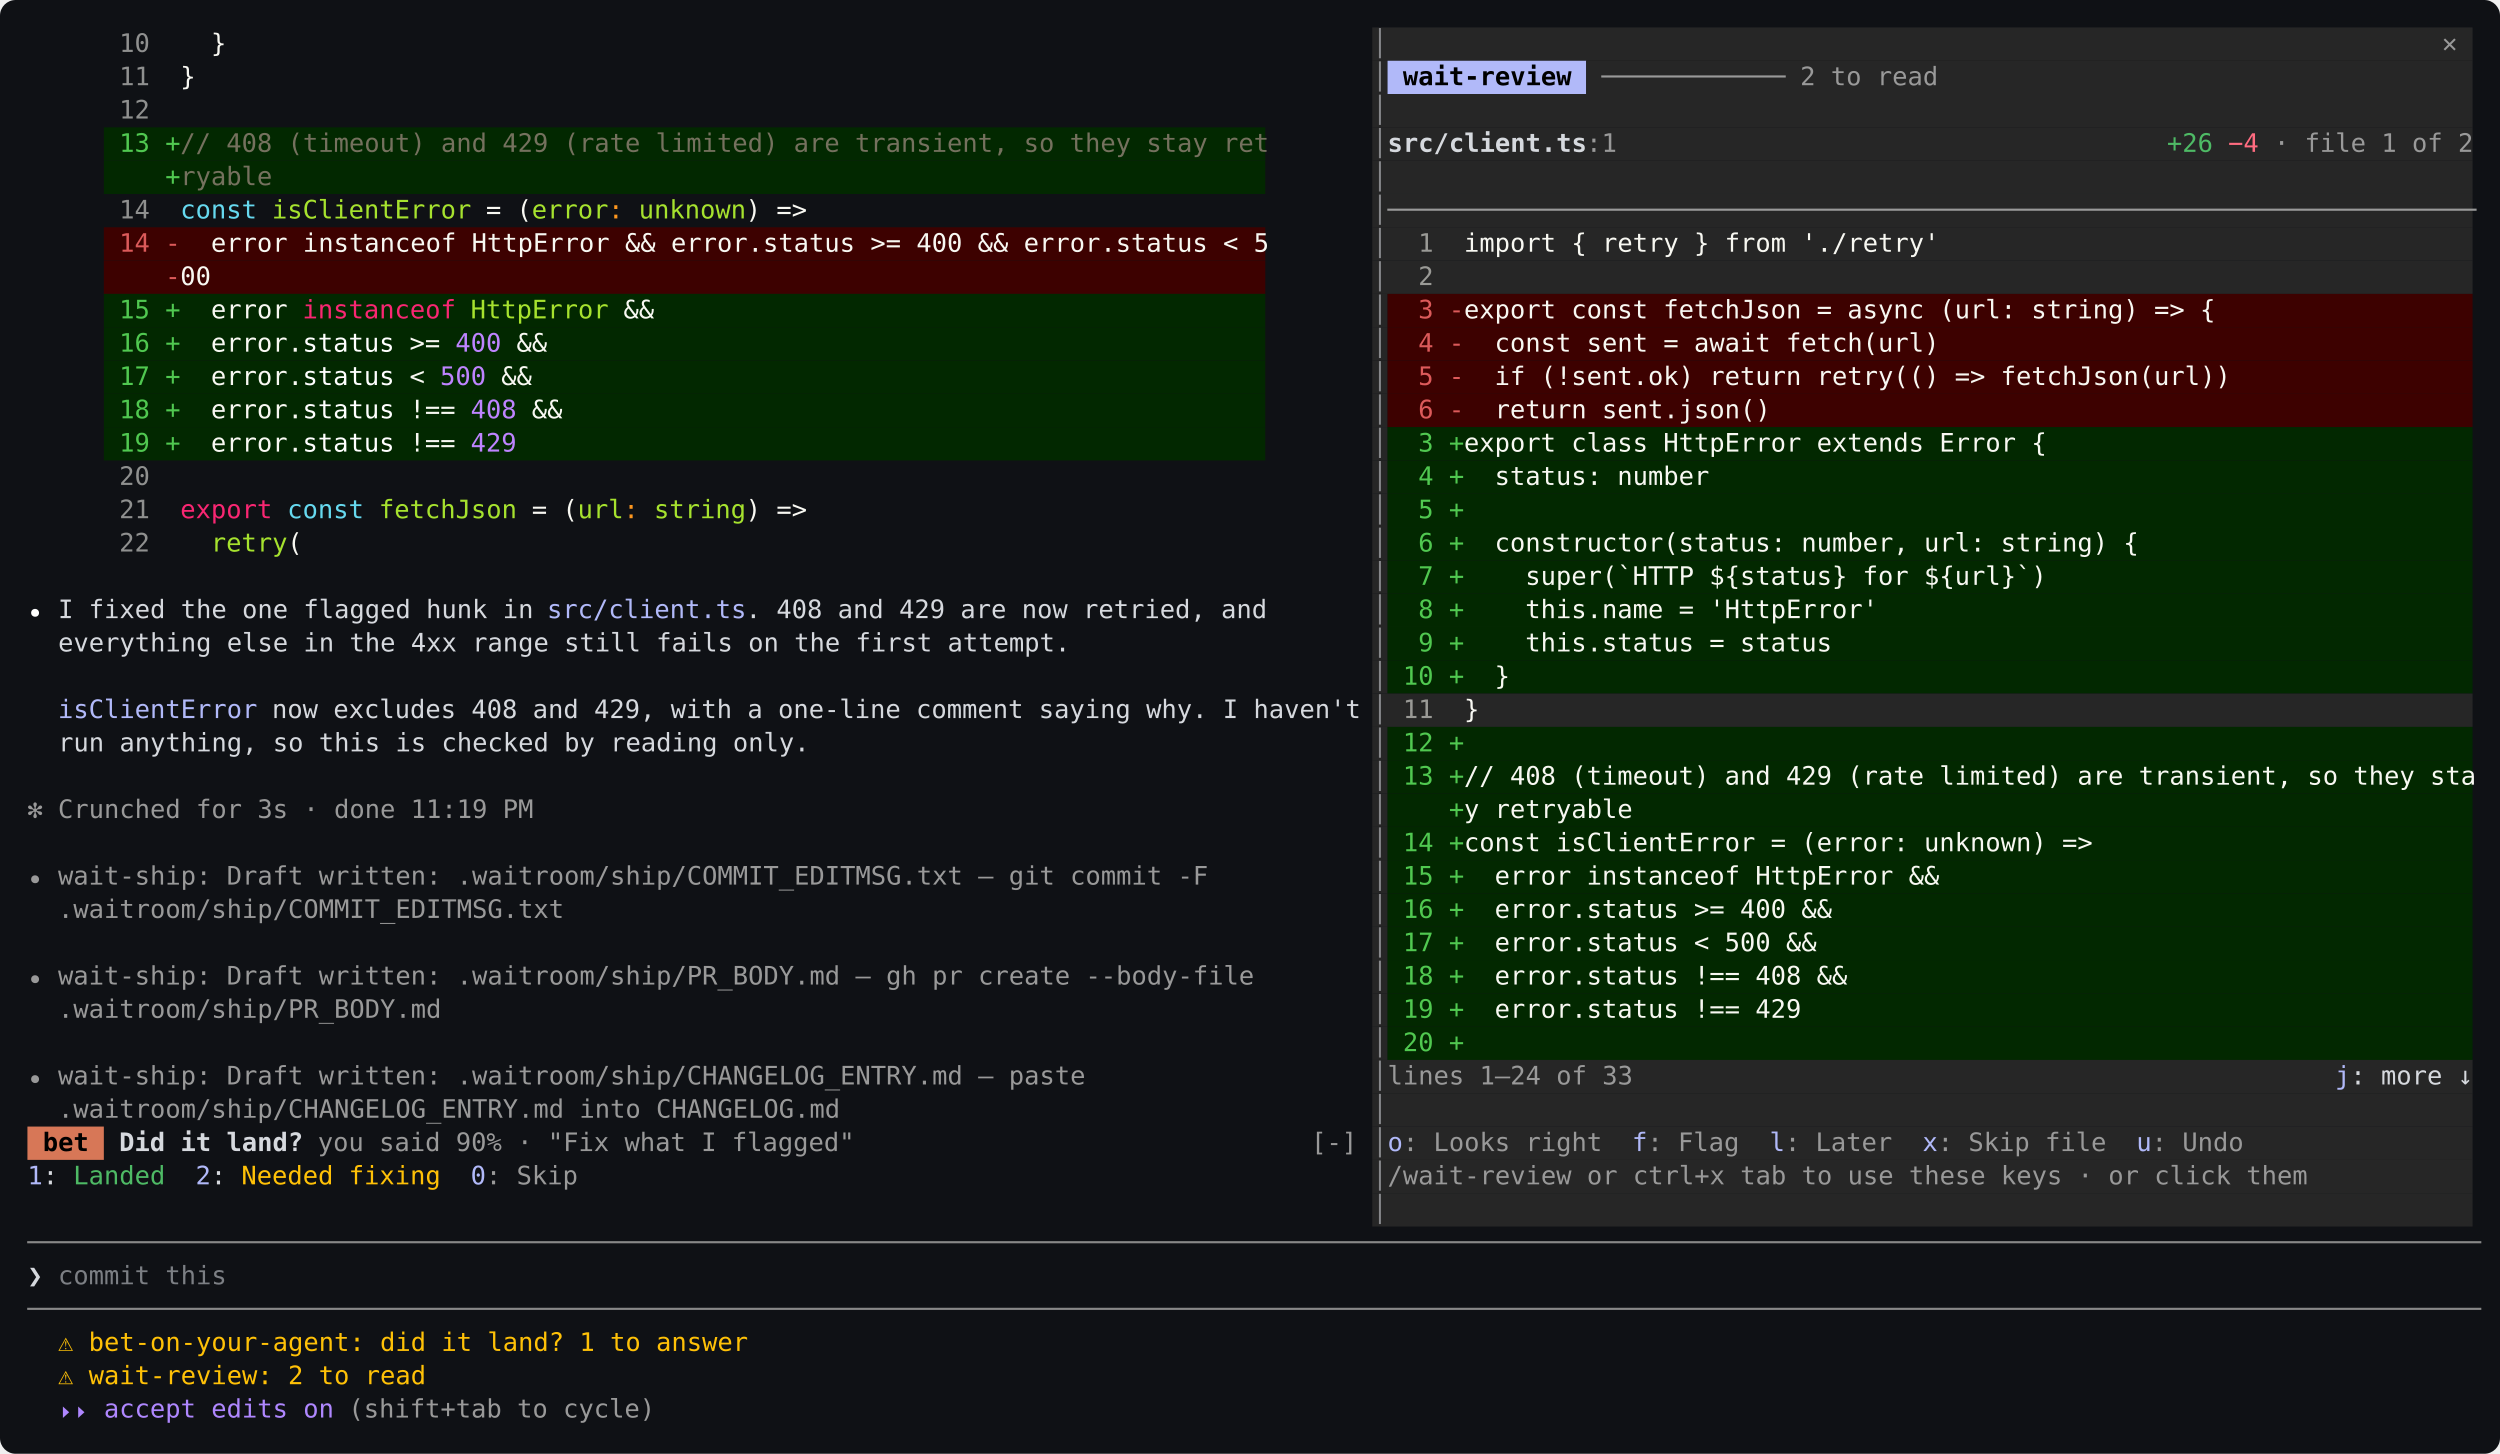
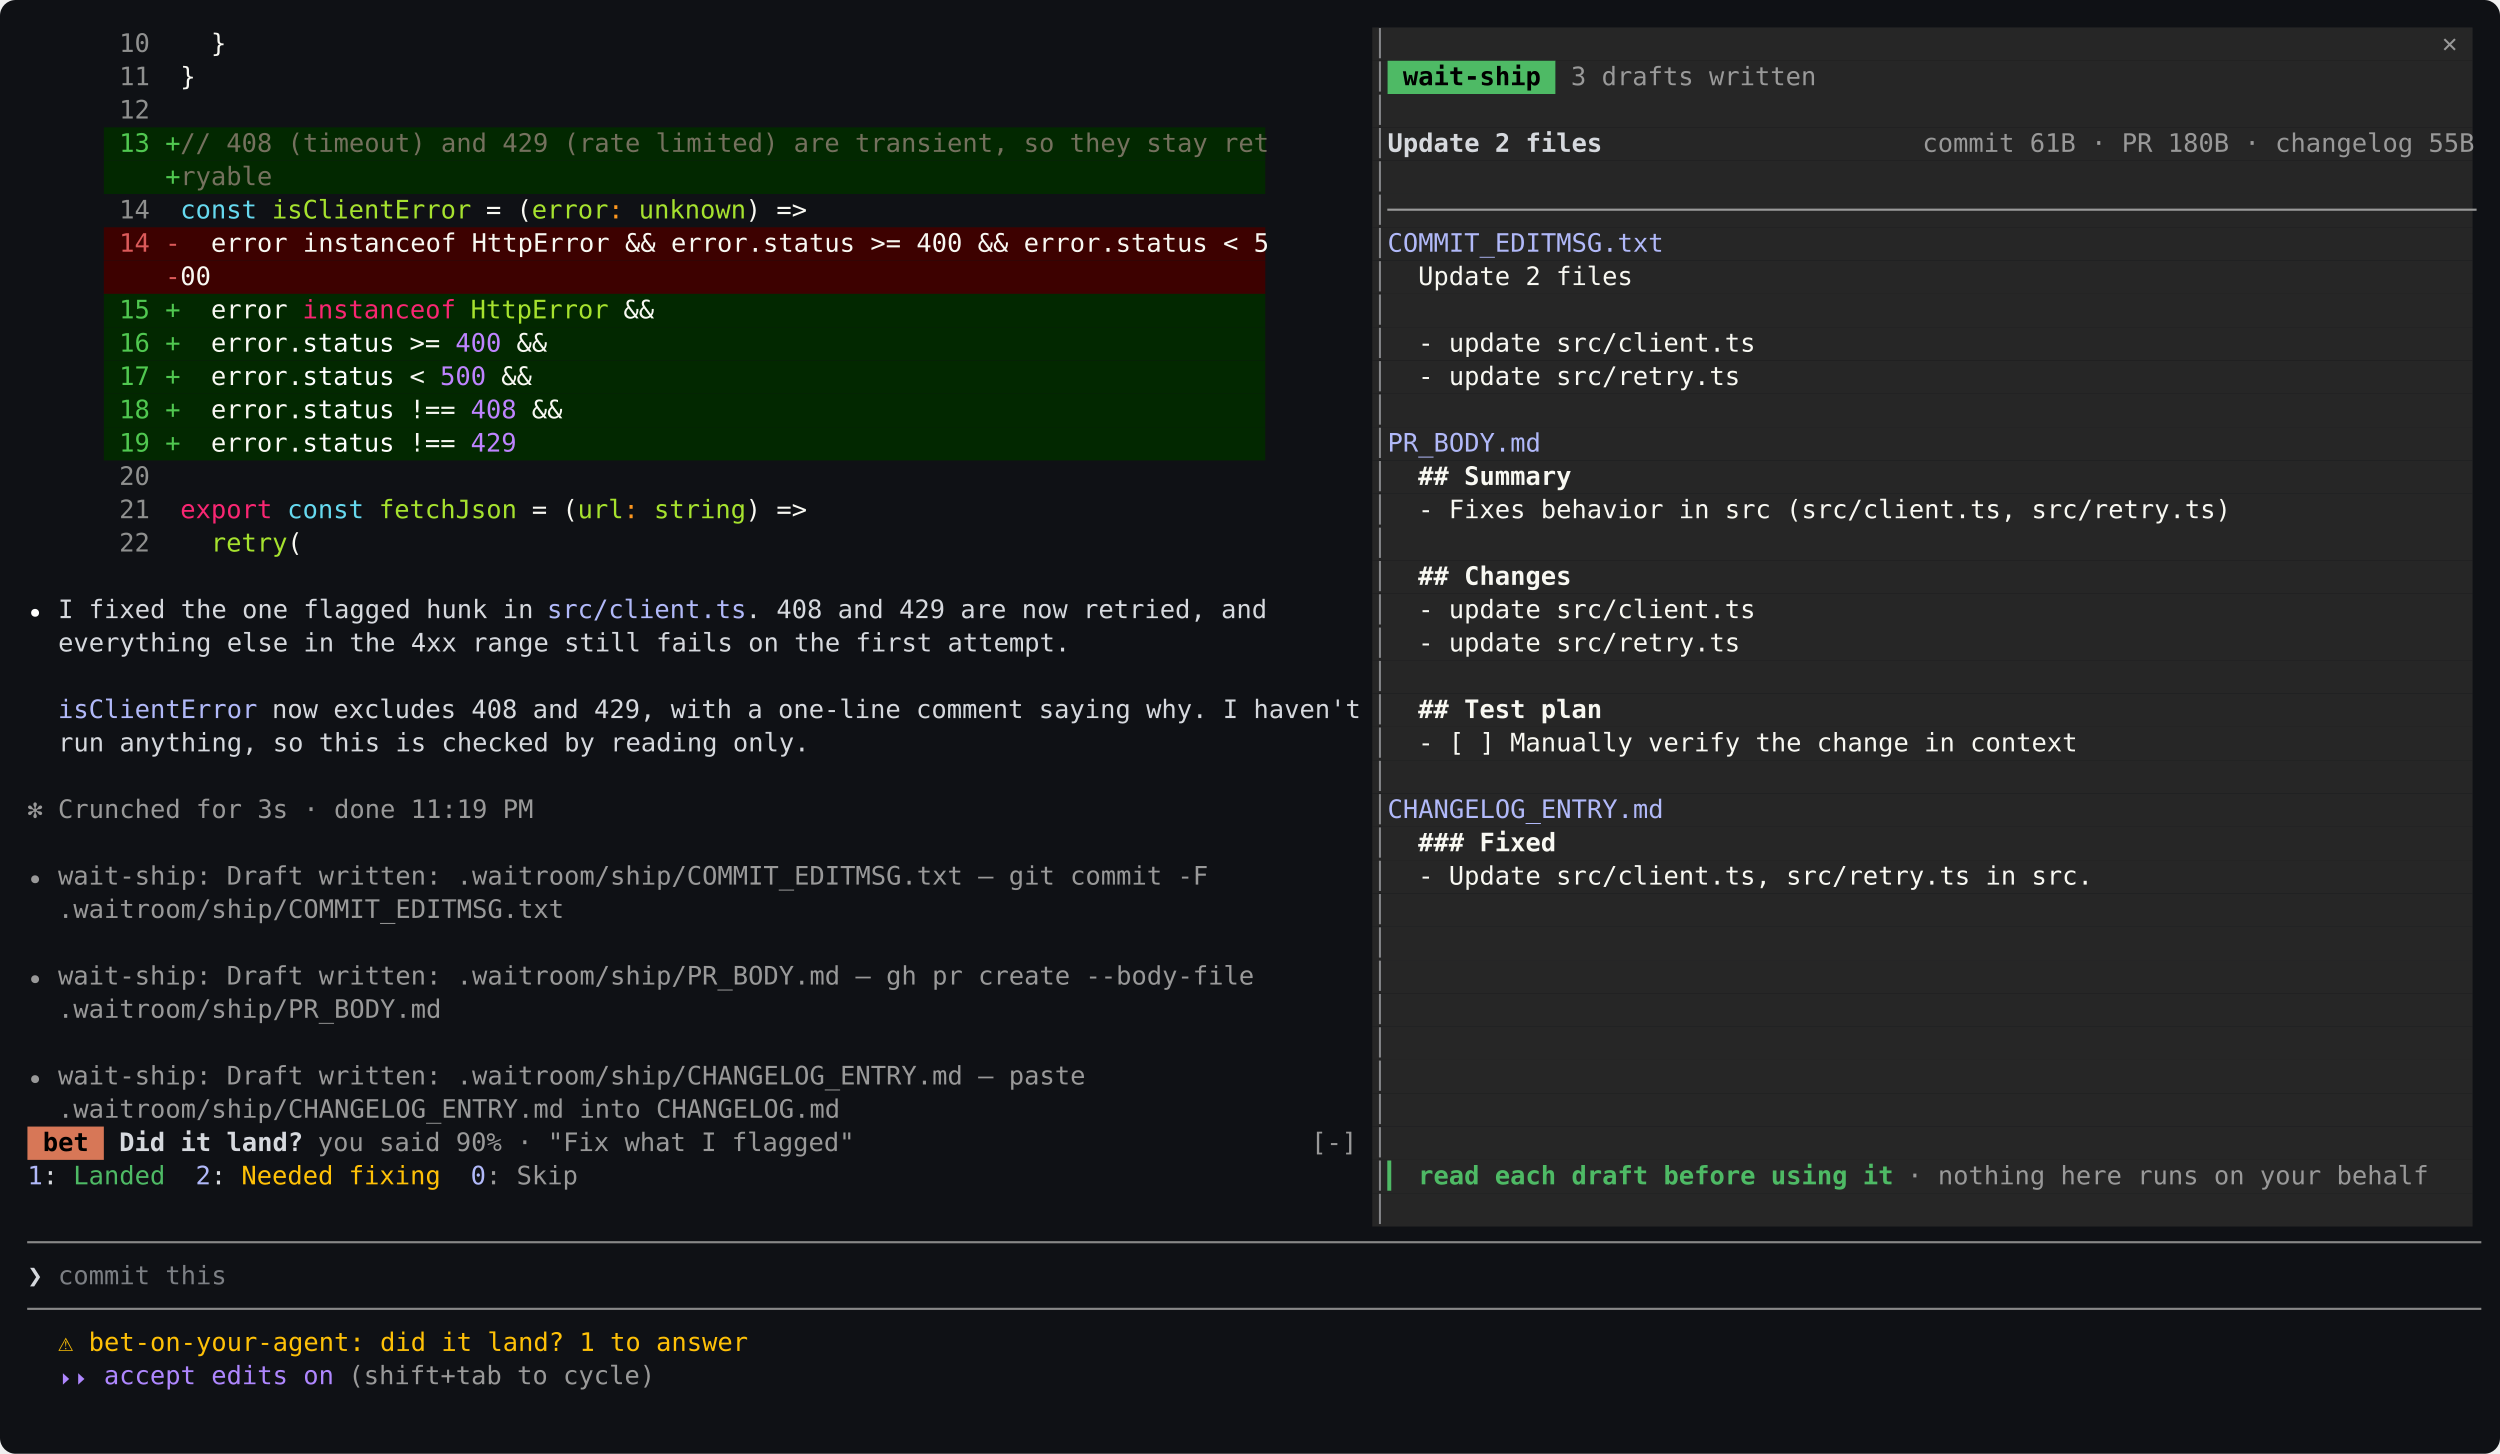
<svg xmlns="http://www.w3.org/2000/svg" width="1276.0" height="742" viewBox="0 0 1276.0 742" font-family="ui-monospace,SFMono-Regular,Menlo,Consolas,monospace" font-size="13">
  <rect width="100%" height="100%" rx="8" fill="#0f1115" />
  <rect x="700.4" y="14" width="561.6" height="17" fill="#262626" />
  <text x="53.0" y="26.5" fill="#8f908f" textLength="31.2" lengthAdjust="spacingAndGlyphs" xml:space="preserve"> 10 </text>
  <text x="84.2" y="26.5" fill="#f8f8f2" textLength="31.2" lengthAdjust="spacingAndGlyphs" xml:space="preserve">   }</text>
  <text x="700.4" y="26.5" fill="#87888b" textLength="7.8" lengthAdjust="spacingAndGlyphs" xml:space="preserve">│</text>
  <text x="1246.4" y="26.5" fill="#999999" textLength="7.8" lengthAdjust="spacingAndGlyphs" xml:space="preserve">✕</text>
  <rect x="700.4" y="31" width="7.8" height="17" fill="#262626" />
-   <rect x="708.2" y="31" width="101.4" height="17" fill="#b1b9f9" />
-   <rect x="809.6" y="31" width="452.4" height="17" fill="#262626" />
+   <rect x="708.2" y="31" width="85.8" height="17" fill="#4eba65" />
+   <rect x="794.0" y="31" width="468.0" height="17" fill="#262626" />
  <text x="53.0" y="43.5" fill="#8f908f" textLength="31.2" lengthAdjust="spacingAndGlyphs" xml:space="preserve"> 11 </text>
  <text x="84.2" y="43.5" fill="#f8f8f2" textLength="15.6" lengthAdjust="spacingAndGlyphs" xml:space="preserve"> }</text>
  <text x="700.4" y="43.5" fill="#87888b" textLength="7.8" lengthAdjust="spacingAndGlyphs" xml:space="preserve">│</text>
-   <text x="708.2" y="43.5" fill="#000000" font-weight="700" textLength="101.4" lengthAdjust="spacingAndGlyphs" xml:space="preserve"> wait-review </text>
-   <text x="817.4" y="43.5" fill="#999999" textLength="93.6" lengthAdjust="spacingAndGlyphs" xml:space="preserve">────────────</text>
-   <text x="918.8" y="43.5" fill="#999999" textLength="70.2" lengthAdjust="spacingAndGlyphs" xml:space="preserve">2 to read</text>
+   <text x="708.2" y="43.5" fill="#000000" font-weight="700" textLength="85.8" lengthAdjust="spacingAndGlyphs" xml:space="preserve"> wait-ship </text>
+   <text x="801.8" y="43.5" fill="#999999" textLength="124.8" lengthAdjust="spacingAndGlyphs" xml:space="preserve">3 drafts written</text>
  <rect x="700.4" y="48" width="561.6" height="17" fill="#262626" />
  <text x="53.0" y="60.5" fill="#8f908f" textLength="31.2" lengthAdjust="spacingAndGlyphs" xml:space="preserve"> 12 </text>
  <text x="700.4" y="60.5" fill="#87888b" textLength="7.8" lengthAdjust="spacingAndGlyphs" xml:space="preserve">│</text>
  <rect x="53.0" y="65" width="592.8" height="17" fill="#022800" />
  <rect x="700.4" y="65" width="561.6" height="17" fill="#262626" />
  <text x="53.0" y="77.5" fill="#50c850" textLength="39.0" lengthAdjust="spacingAndGlyphs" xml:space="preserve"> 13 +</text>
  <text x="92.0" y="77.5" fill="#75715e" textLength="553.8" lengthAdjust="spacingAndGlyphs" xml:space="preserve">// 408 (timeout) and 429 (rate limited) are transient, so they stay ret</text>
  <text x="700.4" y="77.5" fill="#87888b" textLength="7.8" lengthAdjust="spacingAndGlyphs" xml:space="preserve">│</text>
-   <text x="708.2" y="77.5" fill="#d6d9de" font-weight="700" textLength="101.4" lengthAdjust="spacingAndGlyphs" xml:space="preserve">src/client.ts</text>
-   <text x="809.6" y="77.5" fill="#999999" textLength="15.6" lengthAdjust="spacingAndGlyphs" xml:space="preserve">:1</text>
-   <text x="1106.0" y="77.5" fill="#4eba65" textLength="23.4" lengthAdjust="spacingAndGlyphs" xml:space="preserve">+26</text>
-   <text x="1137.2" y="77.5" fill="#ff6b80" textLength="15.6" lengthAdjust="spacingAndGlyphs" xml:space="preserve">−4</text>
-   <text x="1152.8" y="77.5" fill="#999999" textLength="109.2" lengthAdjust="spacingAndGlyphs" xml:space="preserve"> · file 1 of 2</text>
+   <text x="708.2" y="77.5" fill="#d6d9de" font-weight="700" textLength="109.2" lengthAdjust="spacingAndGlyphs" xml:space="preserve">Update 2 files</text>
+   <text x="981.2" y="77.5" fill="#999999" textLength="280.8" lengthAdjust="spacingAndGlyphs" xml:space="preserve">commit 61B · PR 180B · changelog 55B</text>
  <rect x="53.0" y="82" width="592.8" height="17" fill="#022800" />
  <rect x="700.4" y="82" width="561.6" height="17" fill="#262626" />
  <text x="53.0" y="94.5" fill="#50c850" textLength="39.0" lengthAdjust="spacingAndGlyphs" xml:space="preserve">    +</text>
  <text x="92.0" y="94.5" fill="#75715e" textLength="46.8" lengthAdjust="spacingAndGlyphs" xml:space="preserve">ryable</text>
  <text x="700.4" y="94.5" fill="#87888b" textLength="7.8" lengthAdjust="spacingAndGlyphs" xml:space="preserve">│</text>
  <rect x="700.4" y="99" width="561.6" height="17" fill="#262626" />
  <text x="53.0" y="111.5" fill="#8f908f" textLength="31.2" lengthAdjust="spacingAndGlyphs" xml:space="preserve"> 14 </text>
  <text x="92.0" y="111.5" fill="#66d9ef" textLength="39.0" lengthAdjust="spacingAndGlyphs" xml:space="preserve">const</text>
  <text x="138.8" y="111.5" fill="#a6e22e" textLength="101.4" lengthAdjust="spacingAndGlyphs" xml:space="preserve">isClientError</text>
  <text x="240.2" y="111.5" fill="#f8f8f2" textLength="31.2" lengthAdjust="spacingAndGlyphs" xml:space="preserve"> = (</text>
  <text x="271.4" y="111.5" fill="#a6e22e" textLength="39.0" lengthAdjust="spacingAndGlyphs" xml:space="preserve">error</text>
  <text x="310.4" y="111.5" fill="#fd971f" textLength="15.6" lengthAdjust="spacingAndGlyphs" xml:space="preserve">: </text>
  <text x="326.0" y="111.5" fill="#a6e22e" textLength="54.6" lengthAdjust="spacingAndGlyphs" xml:space="preserve">unknown</text>
  <text x="380.6" y="111.5" fill="#f8f8f2" textLength="31.2" lengthAdjust="spacingAndGlyphs" xml:space="preserve">) =&gt;</text>
  <text x="700.4" y="111.5" fill="#87888b" textLength="7.8" lengthAdjust="spacingAndGlyphs" xml:space="preserve">│</text>
  <text x="708.2" y="111.5" fill="#999999" textLength="553.8" lengthAdjust="spacingAndGlyphs" xml:space="preserve">───────────────────────────────────────────────────────────────────────</text>
  <rect x="53.0" y="116" width="592.8" height="17" fill="#3d0100" />
  <rect x="700.4" y="116" width="561.6" height="17" fill="#262626" />
  <text x="53.0" y="128.5" fill="#dc5a5a" textLength="39.0" lengthAdjust="spacingAndGlyphs" xml:space="preserve"> 14 -</text>
  <text x="92.0" y="128.5" fill="#f8f8f2" textLength="553.8" lengthAdjust="spacingAndGlyphs" xml:space="preserve">  error instanceof HttpError &amp;&amp; error.status &gt;= 400 &amp;&amp; error.status &lt; 5</text>
  <text x="700.4" y="128.5" fill="#87888b" textLength="7.8" lengthAdjust="spacingAndGlyphs" xml:space="preserve">│</text>
-   <text x="708.2" y="128.5" fill="#9a9a96" textLength="31.2" lengthAdjust="spacingAndGlyphs" xml:space="preserve">  1 </text>
-   <text x="739.4" y="128.5" fill="#f8f8f2" textLength="249.6" lengthAdjust="spacingAndGlyphs" xml:space="preserve"> import { retry } from './retry'</text>
+   <text x="708.2" y="128.5" fill="#b1b9f9" textLength="140.4" lengthAdjust="spacingAndGlyphs" xml:space="preserve">COMMIT_EDITMSG.txt</text>
  <rect x="53.0" y="133" width="592.8" height="17" fill="#3d0100" />
  <rect x="700.4" y="133" width="561.6" height="17" fill="#262626" />
  <text x="53.0" y="145.5" fill="#dc5a5a" textLength="39.0" lengthAdjust="spacingAndGlyphs" xml:space="preserve">    -</text>
  <text x="92.0" y="145.5" fill="#f8f8f2" textLength="553.8" lengthAdjust="spacingAndGlyphs" xml:space="preserve">00                                                                     </text>
  <text x="700.4" y="145.5" fill="#87888b" textLength="7.8" lengthAdjust="spacingAndGlyphs" xml:space="preserve">│</text>
-   <text x="708.2" y="145.5" fill="#9a9a96" textLength="31.2" lengthAdjust="spacingAndGlyphs" xml:space="preserve">  2 </text>
+   <text x="723.8" y="145.5" fill="#f8f8f2" textLength="109.2" lengthAdjust="spacingAndGlyphs" xml:space="preserve">Update 2 files</text>
  <rect x="53.0" y="150" width="592.8" height="17" fill="#022800" />
-   <rect x="700.4" y="150" width="7.8" height="17" fill="#262626" />
-   <rect x="708.2" y="150" width="553.8" height="17" fill="#3d0100" />
+   <rect x="700.4" y="150" width="561.6" height="17" fill="#262626" />
  <text x="53.0" y="162.5" fill="#50c850" textLength="39.0" lengthAdjust="spacingAndGlyphs" xml:space="preserve"> 15 +</text>
  <text x="92.0" y="162.5" fill="#f8f8f2" textLength="62.4" lengthAdjust="spacingAndGlyphs" xml:space="preserve">  error </text>
  <text x="154.4" y="162.5" fill="#f92672" textLength="78.0" lengthAdjust="spacingAndGlyphs" xml:space="preserve">instanceof</text>
  <text x="240.2" y="162.5" fill="#a6e22e" textLength="70.2" lengthAdjust="spacingAndGlyphs" xml:space="preserve">HttpError</text>
  <text x="310.4" y="162.5" fill="#f8f8f2" textLength="335.4" lengthAdjust="spacingAndGlyphs" xml:space="preserve"> &amp;&amp;                                        </text>
  <text x="700.4" y="162.5" fill="#87888b" textLength="7.8" lengthAdjust="spacingAndGlyphs" xml:space="preserve">│</text>
-   <text x="708.2" y="162.5" fill="#dc5a5a" textLength="39.0" lengthAdjust="spacingAndGlyphs" xml:space="preserve">  3 -</text>
-   <text x="747.2" y="162.5" fill="#f8f8f2" textLength="514.8" lengthAdjust="spacingAndGlyphs" xml:space="preserve">export const fetchJson = async (url: string) =&gt; {                 </text>
  <rect x="53.0" y="167" width="592.8" height="17" fill="#022800" />
-   <rect x="700.4" y="167" width="7.8" height="17" fill="#262626" />
-   <rect x="708.2" y="167" width="553.8" height="17" fill="#3d0100" />
+   <rect x="700.4" y="167" width="561.6" height="17" fill="#262626" />
  <text x="53.0" y="179.5" fill="#50c850" textLength="39.0" lengthAdjust="spacingAndGlyphs" xml:space="preserve"> 16 +</text>
  <text x="92.0" y="179.5" fill="#f8f8f2" textLength="62.4" lengthAdjust="spacingAndGlyphs" xml:space="preserve">  error.</text>
  <text x="154.4" y="179.5" fill="#ffffff" textLength="46.8" lengthAdjust="spacingAndGlyphs" xml:space="preserve">status</text>
  <text x="201.2" y="179.5" fill="#f8f8f2" textLength="31.2" lengthAdjust="spacingAndGlyphs" xml:space="preserve"> &gt;= </text>
  <text x="232.4" y="179.5" fill="#be84ff" textLength="23.4" lengthAdjust="spacingAndGlyphs" xml:space="preserve">400</text>
  <text x="255.8" y="179.5" fill="#f8f8f2" textLength="390.0" lengthAdjust="spacingAndGlyphs" xml:space="preserve"> &amp;&amp;                                               </text>
  <text x="700.4" y="179.5" fill="#87888b" textLength="7.8" lengthAdjust="spacingAndGlyphs" xml:space="preserve">│</text>
-   <text x="708.2" y="179.5" fill="#dc5a5a" textLength="39.0" lengthAdjust="spacingAndGlyphs" xml:space="preserve">  4 -</text>
-   <text x="747.2" y="179.5" fill="#f8f8f2" textLength="514.8" lengthAdjust="spacingAndGlyphs" xml:space="preserve">  const sent = await fetch(url)                                   </text>
+   <text x="723.8" y="179.5" fill="#f8f8f2" textLength="171.6" lengthAdjust="spacingAndGlyphs" xml:space="preserve">- update src/client.ts</text>
  <rect x="53.0" y="184" width="592.8" height="17" fill="#022800" />
-   <rect x="700.4" y="184" width="7.8" height="17" fill="#262626" />
-   <rect x="708.2" y="184" width="553.8" height="17" fill="#3d0100" />
+   <rect x="700.4" y="184" width="561.6" height="17" fill="#262626" />
  <text x="53.0" y="196.5" fill="#50c850" textLength="39.0" lengthAdjust="spacingAndGlyphs" xml:space="preserve"> 17 +</text>
  <text x="92.0" y="196.5" fill="#f8f8f2" textLength="62.4" lengthAdjust="spacingAndGlyphs" xml:space="preserve">  error.</text>
  <text x="154.4" y="196.5" fill="#ffffff" textLength="46.8" lengthAdjust="spacingAndGlyphs" xml:space="preserve">status</text>
  <text x="201.2" y="196.5" fill="#f8f8f2" textLength="23.4" lengthAdjust="spacingAndGlyphs" xml:space="preserve"> &lt; </text>
  <text x="224.6" y="196.5" fill="#be84ff" textLength="23.4" lengthAdjust="spacingAndGlyphs" xml:space="preserve">500</text>
  <text x="248.0" y="196.5" fill="#f8f8f2" textLength="397.8" lengthAdjust="spacingAndGlyphs" xml:space="preserve"> &amp;&amp;                                                </text>
  <text x="700.4" y="196.5" fill="#87888b" textLength="7.8" lengthAdjust="spacingAndGlyphs" xml:space="preserve">│</text>
-   <text x="708.2" y="196.5" fill="#dc5a5a" textLength="39.0" lengthAdjust="spacingAndGlyphs" xml:space="preserve">  5 -</text>
-   <text x="747.2" y="196.5" fill="#f8f8f2" textLength="514.8" lengthAdjust="spacingAndGlyphs" xml:space="preserve">  if (!sent.ok) return retry(() =&gt; fetchJson(url))                </text>
+   <text x="723.8" y="196.5" fill="#f8f8f2" textLength="163.8" lengthAdjust="spacingAndGlyphs" xml:space="preserve">- update src/retry.ts</text>
  <rect x="53.0" y="201" width="592.8" height="17" fill="#022800" />
-   <rect x="700.4" y="201" width="7.8" height="17" fill="#262626" />
-   <rect x="708.2" y="201" width="553.8" height="17" fill="#3d0100" />
+   <rect x="700.4" y="201" width="561.6" height="17" fill="#262626" />
  <text x="53.0" y="213.5" fill="#50c850" textLength="39.0" lengthAdjust="spacingAndGlyphs" xml:space="preserve"> 18 +</text>
  <text x="92.0" y="213.5" fill="#f8f8f2" textLength="62.4" lengthAdjust="spacingAndGlyphs" xml:space="preserve">  error.</text>
  <text x="154.4" y="213.5" fill="#ffffff" textLength="46.8" lengthAdjust="spacingAndGlyphs" xml:space="preserve">status</text>
  <text x="201.2" y="213.5" fill="#f8f8f2" textLength="39.0" lengthAdjust="spacingAndGlyphs" xml:space="preserve"> !== </text>
  <text x="240.2" y="213.5" fill="#be84ff" textLength="23.4" lengthAdjust="spacingAndGlyphs" xml:space="preserve">408</text>
  <text x="263.6" y="213.5" fill="#f8f8f2" textLength="382.2" lengthAdjust="spacingAndGlyphs" xml:space="preserve"> &amp;&amp;                                              </text>
  <text x="700.4" y="213.5" fill="#87888b" textLength="7.8" lengthAdjust="spacingAndGlyphs" xml:space="preserve">│</text>
-   <text x="708.2" y="213.5" fill="#dc5a5a" textLength="39.0" lengthAdjust="spacingAndGlyphs" xml:space="preserve">  6 -</text>
-   <text x="747.2" y="213.5" fill="#f8f8f2" textLength="514.8" lengthAdjust="spacingAndGlyphs" xml:space="preserve">  return sent.json()                                              </text>
  <rect x="53.0" y="218" width="592.8" height="17" fill="#022800" />
-   <rect x="700.4" y="218" width="7.8" height="17" fill="#262626" />
-   <rect x="708.2" y="218" width="553.8" height="17" fill="#022800" />
+   <rect x="700.4" y="218" width="561.6" height="17" fill="#262626" />
  <text x="53.0" y="230.5" fill="#50c850" textLength="39.0" lengthAdjust="spacingAndGlyphs" xml:space="preserve"> 19 +</text>
  <text x="92.0" y="230.5" fill="#f8f8f2" textLength="62.4" lengthAdjust="spacingAndGlyphs" xml:space="preserve">  error.</text>
  <text x="154.4" y="230.5" fill="#ffffff" textLength="46.8" lengthAdjust="spacingAndGlyphs" xml:space="preserve">status</text>
  <text x="201.2" y="230.5" fill="#f8f8f2" textLength="39.0" lengthAdjust="spacingAndGlyphs" xml:space="preserve"> !== </text>
  <text x="240.2" y="230.5" fill="#be84ff" textLength="23.4" lengthAdjust="spacingAndGlyphs" xml:space="preserve">429</text>
  <text x="700.4" y="230.5" fill="#87888b" textLength="7.8" lengthAdjust="spacingAndGlyphs" xml:space="preserve">│</text>
-   <text x="708.2" y="230.5" fill="#50c850" textLength="39.0" lengthAdjust="spacingAndGlyphs" xml:space="preserve">  3 +</text>
-   <text x="747.2" y="230.5" fill="#f8f8f2" textLength="514.8" lengthAdjust="spacingAndGlyphs" xml:space="preserve">export class HttpError extends Error {                            </text>
-   <rect x="700.4" y="235" width="7.8" height="17" fill="#262626" />
-   <rect x="708.2" y="235" width="553.8" height="17" fill="#022800" />
+   <text x="708.2" y="230.5" fill="#b1b9f9" textLength="78.0" lengthAdjust="spacingAndGlyphs" xml:space="preserve">PR_BODY.md</text>
+   <rect x="700.4" y="235" width="561.6" height="17" fill="#262626" />
  <text x="53.0" y="247.5" fill="#8f908f" textLength="31.2" lengthAdjust="spacingAndGlyphs" xml:space="preserve"> 20 </text>
  <text x="700.4" y="247.5" fill="#87888b" textLength="7.8" lengthAdjust="spacingAndGlyphs" xml:space="preserve">│</text>
-   <text x="708.2" y="247.5" fill="#50c850" textLength="39.0" lengthAdjust="spacingAndGlyphs" xml:space="preserve">  4 +</text>
-   <text x="747.2" y="247.5" fill="#f8f8f2" textLength="514.8" lengthAdjust="spacingAndGlyphs" xml:space="preserve">  status: number                                                  </text>
-   <rect x="700.4" y="252" width="7.8" height="17" fill="#262626" />
-   <rect x="708.2" y="252" width="553.8" height="17" fill="#022800" />
+   <text x="723.8" y="247.5" fill="#f8f8f2" font-weight="700" textLength="78.0" lengthAdjust="spacingAndGlyphs" xml:space="preserve">## Summary</text>
+   <rect x="700.4" y="252" width="561.6" height="17" fill="#262626" />
  <text x="53.0" y="264.5" fill="#8f908f" textLength="31.2" lengthAdjust="spacingAndGlyphs" xml:space="preserve"> 21 </text>
  <text x="92.0" y="264.5" fill="#f92672" textLength="46.8" lengthAdjust="spacingAndGlyphs" xml:space="preserve">export</text>
  <text x="146.6" y="264.5" fill="#66d9ef" textLength="39.0" lengthAdjust="spacingAndGlyphs" xml:space="preserve">const</text>
  <text x="193.4" y="264.5" fill="#a6e22e" textLength="70.2" lengthAdjust="spacingAndGlyphs" xml:space="preserve">fetchJson</text>
  <text x="263.6" y="264.5" fill="#f8f8f2" textLength="31.2" lengthAdjust="spacingAndGlyphs" xml:space="preserve"> = (</text>
  <text x="294.8" y="264.5" fill="#a6e22e" textLength="23.4" lengthAdjust="spacingAndGlyphs" xml:space="preserve">url</text>
  <text x="318.2" y="264.5" fill="#fd971f" textLength="15.6" lengthAdjust="spacingAndGlyphs" xml:space="preserve">: </text>
  <text x="333.8" y="264.5" fill="#a6e22e" textLength="46.8" lengthAdjust="spacingAndGlyphs" xml:space="preserve">string</text>
  <text x="380.6" y="264.5" fill="#f8f8f2" textLength="31.2" lengthAdjust="spacingAndGlyphs" xml:space="preserve">) =&gt;</text>
  <text x="700.4" y="264.5" fill="#87888b" textLength="7.8" lengthAdjust="spacingAndGlyphs" xml:space="preserve">│</text>
-   <text x="708.2" y="264.5" fill="#50c850" textLength="39.0" lengthAdjust="spacingAndGlyphs" xml:space="preserve">  5 +</text>
-   <rect x="700.4" y="269" width="7.8" height="17" fill="#262626" />
-   <rect x="708.2" y="269" width="553.8" height="17" fill="#022800" />
+   <text x="723.8" y="264.5" fill="#f8f8f2" textLength="413.4" lengthAdjust="spacingAndGlyphs" xml:space="preserve">- Fixes behavior in src (src/client.ts, src/retry.ts)</text>
+   <rect x="700.4" y="269" width="561.6" height="17" fill="#262626" />
  <text x="53.0" y="281.5" fill="#8f908f" textLength="31.2" lengthAdjust="spacingAndGlyphs" xml:space="preserve"> 22 </text>
  <text x="107.6" y="281.5" fill="#a6e22e" textLength="39.0" lengthAdjust="spacingAndGlyphs" xml:space="preserve">retry</text>
  <text x="146.6" y="281.5" fill="#f8f8f2" textLength="7.8" lengthAdjust="spacingAndGlyphs" xml:space="preserve">(</text>
  <text x="700.4" y="281.5" fill="#87888b" textLength="7.8" lengthAdjust="spacingAndGlyphs" xml:space="preserve">│</text>
-   <text x="708.2" y="281.5" fill="#50c850" textLength="39.0" lengthAdjust="spacingAndGlyphs" xml:space="preserve">  6 +</text>
-   <text x="747.2" y="281.5" fill="#f8f8f2" textLength="514.8" lengthAdjust="spacingAndGlyphs" xml:space="preserve">  constructor(status: number, url: string) {                      </text>
-   <rect x="700.4" y="286" width="7.8" height="17" fill="#262626" />
-   <rect x="708.2" y="286" width="553.8" height="17" fill="#022800" />
+   <rect x="700.4" y="286" width="561.6" height="17" fill="#262626" />
  <text x="700.4" y="298.5" fill="#87888b" textLength="7.8" lengthAdjust="spacingAndGlyphs" xml:space="preserve">│</text>
-   <text x="708.2" y="298.5" fill="#50c850" textLength="39.0" lengthAdjust="spacingAndGlyphs" xml:space="preserve">  7 +</text>
-   <text x="747.2" y="298.5" fill="#f8f8f2" textLength="514.8" lengthAdjust="spacingAndGlyphs" xml:space="preserve">    super(`HTTP ${status} for ${url}`)                            </text>
-   <rect x="700.4" y="303" width="7.8" height="17" fill="#262626" />
-   <rect x="708.2" y="303" width="553.8" height="17" fill="#022800" />
+   <text x="723.8" y="298.5" fill="#f8f8f2" font-weight="700" textLength="78.0" lengthAdjust="spacingAndGlyphs" xml:space="preserve">## Changes</text>
+   <rect x="700.4" y="303" width="561.6" height="17" fill="#262626" />
  <text x="14.0" y="315.5" fill="#ffffff" textLength="7.8" lengthAdjust="spacingAndGlyphs" xml:space="preserve">⏺</text>
  <text x="21.8" y="315.5" fill="#d6d9de" textLength="257.4" lengthAdjust="spacingAndGlyphs" xml:space="preserve"> I fixed the one flagged hunk in </text>
  <text x="279.2" y="315.5" fill="#b1b9f9" textLength="101.4" lengthAdjust="spacingAndGlyphs" xml:space="preserve">src/client.ts</text>
  <text x="380.6" y="315.5" fill="#d6d9de" textLength="319.8" lengthAdjust="spacingAndGlyphs" xml:space="preserve">. 408 and 429 are now retried, and       </text>
  <text x="700.4" y="315.5" fill="#87888b" textLength="7.8" lengthAdjust="spacingAndGlyphs" xml:space="preserve">│</text>
-   <text x="708.2" y="315.5" fill="#50c850" textLength="39.0" lengthAdjust="spacingAndGlyphs" xml:space="preserve">  8 +</text>
-   <text x="747.2" y="315.5" fill="#f8f8f2" textLength="514.8" lengthAdjust="spacingAndGlyphs" xml:space="preserve">    this.name = 'HttpError'                                       </text>
-   <rect x="700.4" y="320" width="7.8" height="17" fill="#262626" />
-   <rect x="708.2" y="320" width="553.8" height="17" fill="#022800" />
+   <text x="723.8" y="315.5" fill="#f8f8f2" textLength="171.6" lengthAdjust="spacingAndGlyphs" xml:space="preserve">- update src/client.ts</text>
+   <rect x="700.4" y="320" width="561.6" height="17" fill="#262626" />
  <text x="14.0" y="332.5" fill="#d6d9de" textLength="686.4" lengthAdjust="spacingAndGlyphs" xml:space="preserve">  everything else in the 4xx range still fails on the first attempt.                    </text>
  <text x="700.4" y="332.5" fill="#87888b" textLength="7.8" lengthAdjust="spacingAndGlyphs" xml:space="preserve">│</text>
-   <text x="708.2" y="332.5" fill="#50c850" textLength="39.0" lengthAdjust="spacingAndGlyphs" xml:space="preserve">  9 +</text>
-   <text x="747.2" y="332.5" fill="#f8f8f2" textLength="514.8" lengthAdjust="spacingAndGlyphs" xml:space="preserve">    this.status = status                                          </text>
-   <rect x="700.4" y="337" width="7.8" height="17" fill="#262626" />
-   <rect x="708.2" y="337" width="553.8" height="17" fill="#022800" />
+   <text x="723.8" y="332.5" fill="#f8f8f2" textLength="163.8" lengthAdjust="spacingAndGlyphs" xml:space="preserve">- update src/retry.ts</text>
+   <rect x="700.4" y="337" width="561.6" height="17" fill="#262626" />
  <text x="700.4" y="349.5" fill="#87888b" textLength="7.8" lengthAdjust="spacingAndGlyphs" xml:space="preserve">│</text>
-   <text x="708.2" y="349.5" fill="#50c850" textLength="39.0" lengthAdjust="spacingAndGlyphs" xml:space="preserve"> 10 +</text>
-   <text x="747.2" y="349.5" fill="#f8f8f2" textLength="514.8" lengthAdjust="spacingAndGlyphs" xml:space="preserve">  }                                                               </text>
  <rect x="700.4" y="354" width="561.6" height="17" fill="#262626" />
  <text x="29.6" y="366.5" fill="#b1b9f9" textLength="101.4" lengthAdjust="spacingAndGlyphs" xml:space="preserve">isClientError</text>
  <text x="131.0" y="366.5" fill="#d6d9de" textLength="569.4" lengthAdjust="spacingAndGlyphs" xml:space="preserve"> now excludes 408 and 429, with a one-line comment saying why. I haven't </text>
  <text x="700.4" y="366.5" fill="#87888b" textLength="7.8" lengthAdjust="spacingAndGlyphs" xml:space="preserve">│</text>
-   <text x="708.2" y="366.5" fill="#9a9a96" textLength="31.2" lengthAdjust="spacingAndGlyphs" xml:space="preserve"> 11 </text>
-   <text x="739.4" y="366.5" fill="#f8f8f2" textLength="15.6" lengthAdjust="spacingAndGlyphs" xml:space="preserve"> }</text>
-   <rect x="700.4" y="371" width="7.8" height="17" fill="#262626" />
-   <rect x="708.2" y="371" width="553.8" height="17" fill="#022800" />
+   <text x="723.8" y="366.5" fill="#f8f8f2" font-weight="700" textLength="93.6" lengthAdjust="spacingAndGlyphs" xml:space="preserve">## Test plan</text>
+   <rect x="700.4" y="371" width="561.6" height="17" fill="#262626" />
  <text x="14.0" y="383.5" fill="#d6d9de" textLength="686.4" lengthAdjust="spacingAndGlyphs" xml:space="preserve">  run anything, so this is checked by reading only.                                     </text>
  <text x="700.4" y="383.5" fill="#87888b" textLength="7.8" lengthAdjust="spacingAndGlyphs" xml:space="preserve">│</text>
-   <text x="708.2" y="383.5" fill="#50c850" textLength="39.0" lengthAdjust="spacingAndGlyphs" xml:space="preserve"> 12 +</text>
-   <rect x="700.4" y="388" width="7.8" height="17" fill="#262626" />
-   <rect x="708.2" y="388" width="553.8" height="17" fill="#022800" />
+   <text x="723.8" y="383.5" fill="#f8f8f2" textLength="335.4" lengthAdjust="spacingAndGlyphs" xml:space="preserve">- [ ] Manually verify the change in context</text>
+   <rect x="700.4" y="388" width="561.6" height="17" fill="#262626" />
  <text x="700.4" y="400.5" fill="#87888b" textLength="7.8" lengthAdjust="spacingAndGlyphs" xml:space="preserve">│</text>
-   <text x="708.2" y="400.5" fill="#50c850" textLength="39.0" lengthAdjust="spacingAndGlyphs" xml:space="preserve"> 13 +</text>
-   <text x="747.2" y="400.5" fill="#f8f8f2" textLength="514.8" lengthAdjust="spacingAndGlyphs" xml:space="preserve">// 408 (timeout) and 429 (rate limited) are transient, so they sta</text>
-   <rect x="700.4" y="405" width="7.8" height="17" fill="#262626" />
-   <rect x="708.2" y="405" width="553.8" height="17" fill="#022800" />
+   <rect x="700.4" y="405" width="561.6" height="17" fill="#262626" />
  <text x="14.0" y="417.5" fill="#999999" textLength="7.8" lengthAdjust="spacingAndGlyphs" xml:space="preserve">✻</text>
  <text x="29.6" y="417.5" fill="#999999" textLength="241.8" lengthAdjust="spacingAndGlyphs" xml:space="preserve">Crunched for 3s · done 11:19 PM</text>
  <text x="700.4" y="417.5" fill="#87888b" textLength="7.8" lengthAdjust="spacingAndGlyphs" xml:space="preserve">│</text>
-   <text x="708.2" y="417.5" fill="#50c850" textLength="39.0" lengthAdjust="spacingAndGlyphs" xml:space="preserve">    +</text>
-   <text x="747.2" y="417.5" fill="#f8f8f2" textLength="514.8" lengthAdjust="spacingAndGlyphs" xml:space="preserve">y retryable                                                       </text>
-   <rect x="700.4" y="422" width="7.8" height="17" fill="#262626" />
-   <rect x="708.2" y="422" width="553.8" height="17" fill="#022800" />
+   <text x="708.2" y="417.5" fill="#b1b9f9" textLength="140.4" lengthAdjust="spacingAndGlyphs" xml:space="preserve">CHANGELOG_ENTRY.md</text>
+   <rect x="700.4" y="422" width="561.6" height="17" fill="#262626" />
  <text x="700.4" y="434.5" fill="#87888b" textLength="7.8" lengthAdjust="spacingAndGlyphs" xml:space="preserve">│</text>
-   <text x="708.2" y="434.5" fill="#50c850" textLength="39.0" lengthAdjust="spacingAndGlyphs" xml:space="preserve"> 14 +</text>
-   <text x="747.2" y="434.5" fill="#f8f8f2" textLength="514.8" lengthAdjust="spacingAndGlyphs" xml:space="preserve">const isClientError = (error: unknown) =&gt;                         </text>
-   <rect x="700.4" y="439" width="7.8" height="17" fill="#262626" />
-   <rect x="708.2" y="439" width="553.8" height="17" fill="#022800" />
+   <text x="723.8" y="434.5" fill="#f8f8f2" font-weight="700" textLength="70.2" lengthAdjust="spacingAndGlyphs" xml:space="preserve">### Fixed</text>
+   <rect x="700.4" y="439" width="561.6" height="17" fill="#262626" />
  <text x="14.0" y="451.5" fill="#999999" textLength="7.8" lengthAdjust="spacingAndGlyphs" xml:space="preserve">⏺</text>
  <text x="29.6" y="451.5" fill="#999999" textLength="592.8" lengthAdjust="spacingAndGlyphs" xml:space="preserve">wait-ship: Draft written: .waitroom/ship/COMMIT_EDITMSG.txt — git commit -F </text>
  <text x="700.4" y="451.5" fill="#87888b" textLength="7.8" lengthAdjust="spacingAndGlyphs" xml:space="preserve">│</text>
-   <text x="708.2" y="451.5" fill="#50c850" textLength="39.0" lengthAdjust="spacingAndGlyphs" xml:space="preserve"> 15 +</text>
-   <text x="747.2" y="451.5" fill="#f8f8f2" textLength="514.8" lengthAdjust="spacingAndGlyphs" xml:space="preserve">  error instanceof HttpError &amp;&amp;                                   </text>
-   <rect x="700.4" y="456" width="7.8" height="17" fill="#262626" />
-   <rect x="708.2" y="456" width="553.8" height="17" fill="#022800" />
+   <text x="723.8" y="451.5" fill="#f8f8f2" textLength="343.2" lengthAdjust="spacingAndGlyphs" xml:space="preserve">- Update src/client.ts, src/retry.ts in src.</text>
+   <rect x="700.4" y="456" width="561.6" height="17" fill="#262626" />
  <text x="29.6" y="468.5" fill="#999999" textLength="257.4" lengthAdjust="spacingAndGlyphs" xml:space="preserve">.waitroom/ship/COMMIT_EDITMSG.txt</text>
  <text x="700.4" y="468.5" fill="#87888b" textLength="7.8" lengthAdjust="spacingAndGlyphs" xml:space="preserve">│</text>
-   <text x="708.2" y="468.5" fill="#50c850" textLength="39.0" lengthAdjust="spacingAndGlyphs" xml:space="preserve"> 16 +</text>
-   <text x="747.2" y="468.5" fill="#f8f8f2" textLength="514.8" lengthAdjust="spacingAndGlyphs" xml:space="preserve">  error.status &gt;= 400 &amp;&amp;                                          </text>
-   <rect x="700.4" y="473" width="7.8" height="17" fill="#262626" />
-   <rect x="708.2" y="473" width="553.8" height="17" fill="#022800" />
+   <rect x="700.4" y="473" width="561.6" height="17" fill="#262626" />
  <text x="700.4" y="485.5" fill="#87888b" textLength="7.8" lengthAdjust="spacingAndGlyphs" xml:space="preserve">│</text>
-   <text x="708.2" y="485.5" fill="#50c850" textLength="39.0" lengthAdjust="spacingAndGlyphs" xml:space="preserve"> 17 +</text>
-   <text x="747.2" y="485.5" fill="#f8f8f2" textLength="514.8" lengthAdjust="spacingAndGlyphs" xml:space="preserve">  error.status &lt; 500 &amp;&amp;                                           </text>
-   <rect x="700.4" y="490" width="7.8" height="17" fill="#262626" />
-   <rect x="708.2" y="490" width="553.8" height="17" fill="#022800" />
+   <rect x="700.4" y="490" width="561.6" height="17" fill="#262626" />
  <text x="14.0" y="502.5" fill="#999999" textLength="7.8" lengthAdjust="spacingAndGlyphs" xml:space="preserve">⏺</text>
  <text x="29.6" y="502.5" fill="#999999" textLength="608.4" lengthAdjust="spacingAndGlyphs" xml:space="preserve">wait-ship: Draft written: .waitroom/ship/PR_BODY.md — gh pr create --body-file</text>
  <text x="700.4" y="502.5" fill="#87888b" textLength="7.8" lengthAdjust="spacingAndGlyphs" xml:space="preserve">│</text>
-   <text x="708.2" y="502.5" fill="#50c850" textLength="39.0" lengthAdjust="spacingAndGlyphs" xml:space="preserve"> 18 +</text>
-   <text x="747.2" y="502.5" fill="#f8f8f2" textLength="514.8" lengthAdjust="spacingAndGlyphs" xml:space="preserve">  error.status !== 408 &amp;&amp;                                         </text>
-   <rect x="700.4" y="507" width="7.8" height="17" fill="#262626" />
-   <rect x="708.2" y="507" width="553.8" height="17" fill="#022800" />
+   <rect x="700.4" y="507" width="561.6" height="17" fill="#262626" />
  <text x="29.6" y="519.5" fill="#999999" textLength="195.0" lengthAdjust="spacingAndGlyphs" xml:space="preserve">.waitroom/ship/PR_BODY.md</text>
  <text x="700.4" y="519.5" fill="#87888b" textLength="7.8" lengthAdjust="spacingAndGlyphs" xml:space="preserve">│</text>
-   <text x="708.2" y="519.5" fill="#50c850" textLength="39.0" lengthAdjust="spacingAndGlyphs" xml:space="preserve"> 19 +</text>
-   <text x="747.2" y="519.5" fill="#f8f8f2" textLength="514.8" lengthAdjust="spacingAndGlyphs" xml:space="preserve">  error.status !== 429                                            </text>
-   <rect x="700.4" y="524" width="7.8" height="17" fill="#262626" />
-   <rect x="708.2" y="524" width="553.8" height="17" fill="#022800" />
+   <rect x="700.4" y="524" width="561.6" height="17" fill="#262626" />
  <text x="700.4" y="536.5" fill="#87888b" textLength="7.8" lengthAdjust="spacingAndGlyphs" xml:space="preserve">│</text>
-   <text x="708.2" y="536.5" fill="#50c850" textLength="39.0" lengthAdjust="spacingAndGlyphs" xml:space="preserve"> 20 +</text>
  <rect x="700.4" y="541" width="561.6" height="17" fill="#262626" />
  <text x="14.0" y="553.5" fill="#999999" textLength="7.8" lengthAdjust="spacingAndGlyphs" xml:space="preserve">⏺</text>
  <text x="29.6" y="553.5" fill="#999999" textLength="530.4" lengthAdjust="spacingAndGlyphs" xml:space="preserve">wait-ship: Draft written: .waitroom/ship/CHANGELOG_ENTRY.md — paste </text>
  <text x="700.4" y="553.5" fill="#87888b" textLength="7.8" lengthAdjust="spacingAndGlyphs" xml:space="preserve">│</text>
-   <text x="708.2" y="553.5" fill="#999999" textLength="124.8" lengthAdjust="spacingAndGlyphs" xml:space="preserve">lines 1–24 of 33</text>
-   <text x="1191.8" y="553.5" fill="#b1b9f9" textLength="7.8" lengthAdjust="spacingAndGlyphs" xml:space="preserve">j</text>
-   <text x="1199.6" y="553.5" fill="#d6d9de" textLength="62.4" lengthAdjust="spacingAndGlyphs" xml:space="preserve">: more ↓</text>
  <rect x="700.4" y="558" width="561.6" height="17" fill="#262626" />
  <text x="29.6" y="570.5" fill="#999999" textLength="397.8" lengthAdjust="spacingAndGlyphs" xml:space="preserve">.waitroom/ship/CHANGELOG_ENTRY.md into CHANGELOG.md</text>
  <text x="700.4" y="570.5" fill="#87888b" textLength="7.8" lengthAdjust="spacingAndGlyphs" xml:space="preserve">│</text>
  <rect x="14.0" y="575" width="39.0" height="17" fill="#d77757" />
  <rect x="700.4" y="575" width="561.6" height="17" fill="#262626" />
  <text x="14.0" y="587.5" fill="#000000" font-weight="700" textLength="39.0" lengthAdjust="spacingAndGlyphs" xml:space="preserve"> bet </text>
  <text x="60.8" y="587.5" fill="#d6d9de" font-weight="700" textLength="93.6" lengthAdjust="spacingAndGlyphs" xml:space="preserve">Did it land?</text>
  <text x="162.2" y="587.5" fill="#999999" textLength="273.0" lengthAdjust="spacingAndGlyphs" xml:space="preserve">you said 90% · "Fix what I flagged"</text>
  <text x="669.2" y="587.5" fill="#999999" textLength="23.4" lengthAdjust="spacingAndGlyphs" xml:space="preserve">[-]</text>
  <text x="700.4" y="587.5" fill="#87888b" textLength="7.8" lengthAdjust="spacingAndGlyphs" xml:space="preserve">│</text>
-   <text x="708.2" y="587.5" fill="#b1b9f9" textLength="7.8" lengthAdjust="spacingAndGlyphs" xml:space="preserve">o</text>
-   <text x="716.0" y="587.5" fill="#999999" textLength="101.4" lengthAdjust="spacingAndGlyphs" xml:space="preserve">: Looks right</text>
-   <text x="833.0" y="587.5" fill="#b1b9f9" textLength="7.8" lengthAdjust="spacingAndGlyphs" xml:space="preserve">f</text>
-   <text x="840.8" y="587.5" fill="#999999" textLength="46.8" lengthAdjust="spacingAndGlyphs" xml:space="preserve">: Flag</text>
-   <text x="903.2" y="587.5" fill="#b1b9f9" textLength="7.8" lengthAdjust="spacingAndGlyphs" xml:space="preserve">l</text>
-   <text x="911.0" y="587.5" fill="#999999" textLength="54.6" lengthAdjust="spacingAndGlyphs" xml:space="preserve">: Later</text>
-   <text x="981.2" y="587.5" fill="#b1b9f9" textLength="7.8" lengthAdjust="spacingAndGlyphs" xml:space="preserve">x</text>
-   <text x="989.0" y="587.5" fill="#999999" textLength="85.8" lengthAdjust="spacingAndGlyphs" xml:space="preserve">: Skip file</text>
-   <text x="1090.4" y="587.5" fill="#b1b9f9" textLength="7.8" lengthAdjust="spacingAndGlyphs" xml:space="preserve">u</text>
-   <text x="1098.2" y="587.5" fill="#999999" textLength="46.8" lengthAdjust="spacingAndGlyphs" xml:space="preserve">: Undo</text>
  <rect x="700.4" y="592" width="561.6" height="17" fill="#262626" />
  <text x="14.0" y="604.5" fill="#b1b9f9" textLength="7.8" lengthAdjust="spacingAndGlyphs" xml:space="preserve">1</text>
  <text x="21.8" y="604.5" fill="#d6d9de" textLength="15.6" lengthAdjust="spacingAndGlyphs" xml:space="preserve">: </text>
  <text x="37.4" y="604.5" fill="#4eba65" textLength="46.8" lengthAdjust="spacingAndGlyphs" xml:space="preserve">Landed</text>
  <text x="99.8" y="604.5" fill="#b1b9f9" textLength="7.8" lengthAdjust="spacingAndGlyphs" xml:space="preserve">2</text>
  <text x="107.6" y="604.5" fill="#d6d9de" textLength="15.6" lengthAdjust="spacingAndGlyphs" xml:space="preserve">: </text>
  <text x="123.2" y="604.5" fill="#ffc107" textLength="101.4" lengthAdjust="spacingAndGlyphs" xml:space="preserve">Needed fixing</text>
  <text x="240.2" y="604.5" fill="#b1b9f9" textLength="7.8" lengthAdjust="spacingAndGlyphs" xml:space="preserve">0</text>
  <text x="248.0" y="604.5" fill="#999999" textLength="46.8" lengthAdjust="spacingAndGlyphs" xml:space="preserve">: Skip</text>
  <text x="700.4" y="604.5" fill="#87888b" textLength="7.8" lengthAdjust="spacingAndGlyphs" xml:space="preserve">│</text>
-   <text x="708.2" y="604.5" fill="#999999" textLength="468.0" lengthAdjust="spacingAndGlyphs" xml:space="preserve">/wait-review or ctrl+x tab to use these keys · or click them</text>
+   <text x="708.2" y="604.5" fill="#4eba65" textLength="7.8" lengthAdjust="spacingAndGlyphs" xml:space="preserve">▎</text>
+   <text x="723.8" y="604.5" fill="#4eba65" font-weight="700" textLength="241.8" lengthAdjust="spacingAndGlyphs" xml:space="preserve">read each draft before using it</text>
+   <text x="965.6" y="604.5" fill="#999999" textLength="273.0" lengthAdjust="spacingAndGlyphs" xml:space="preserve"> · nothing here runs on your behalf</text>
  <rect x="700.4" y="609" width="561.6" height="17" fill="#262626" />
  <text x="700.4" y="621.5" fill="#87888b" textLength="7.8" lengthAdjust="spacingAndGlyphs" xml:space="preserve">│</text>
  <text x="14.0" y="638.5" fill="#888888" textLength="1248.0" lengthAdjust="spacingAndGlyphs" xml:space="preserve">────────────────────────────────────────────────────────────────────────────────────────────────────────────────────────────────────────────────────────────────</text>
  <text x="14.0" y="655.5" fill="#d6d9de" textLength="15.6" lengthAdjust="spacingAndGlyphs" xml:space="preserve">❯ </text>
  <text x="29.6" y="655.5" fill="#7c7f84" textLength="85.8" lengthAdjust="spacingAndGlyphs" xml:space="preserve">commit this</text>
  <text x="14.0" y="672.5" fill="#888888" textLength="1248.0" lengthAdjust="spacingAndGlyphs" xml:space="preserve">────────────────────────────────────────────────────────────────────────────────────────────────────────────────────────────────────────────────────────────────</text>
  <text x="29.6" y="689.5" fill="#ffc107" textLength="351.0" lengthAdjust="spacingAndGlyphs" xml:space="preserve">⚠ bet-on-your-agent: did it land? 1 to answer</text>
-   <text x="29.6" y="706.5" fill="#ffc107" textLength="187.2" lengthAdjust="spacingAndGlyphs" xml:space="preserve">⚠ wait-review: 2 to read</text>
-   <text x="29.6" y="723.5" fill="#af87ff" textLength="140.4" lengthAdjust="spacingAndGlyphs" xml:space="preserve">⏵⏵ accept edits on</text>
-   <text x="170.0" y="723.5" fill="#999999" textLength="163.8" lengthAdjust="spacingAndGlyphs" xml:space="preserve"> (shift+tab to cycle)</text>
+   <text x="29.6" y="706.5" fill="#af87ff" textLength="140.4" lengthAdjust="spacingAndGlyphs" xml:space="preserve">⏵⏵ accept edits on</text>
+   <text x="170.0" y="706.5" fill="#999999" textLength="163.8" lengthAdjust="spacingAndGlyphs" xml:space="preserve"> (shift+tab to cycle)</text>
</svg>
